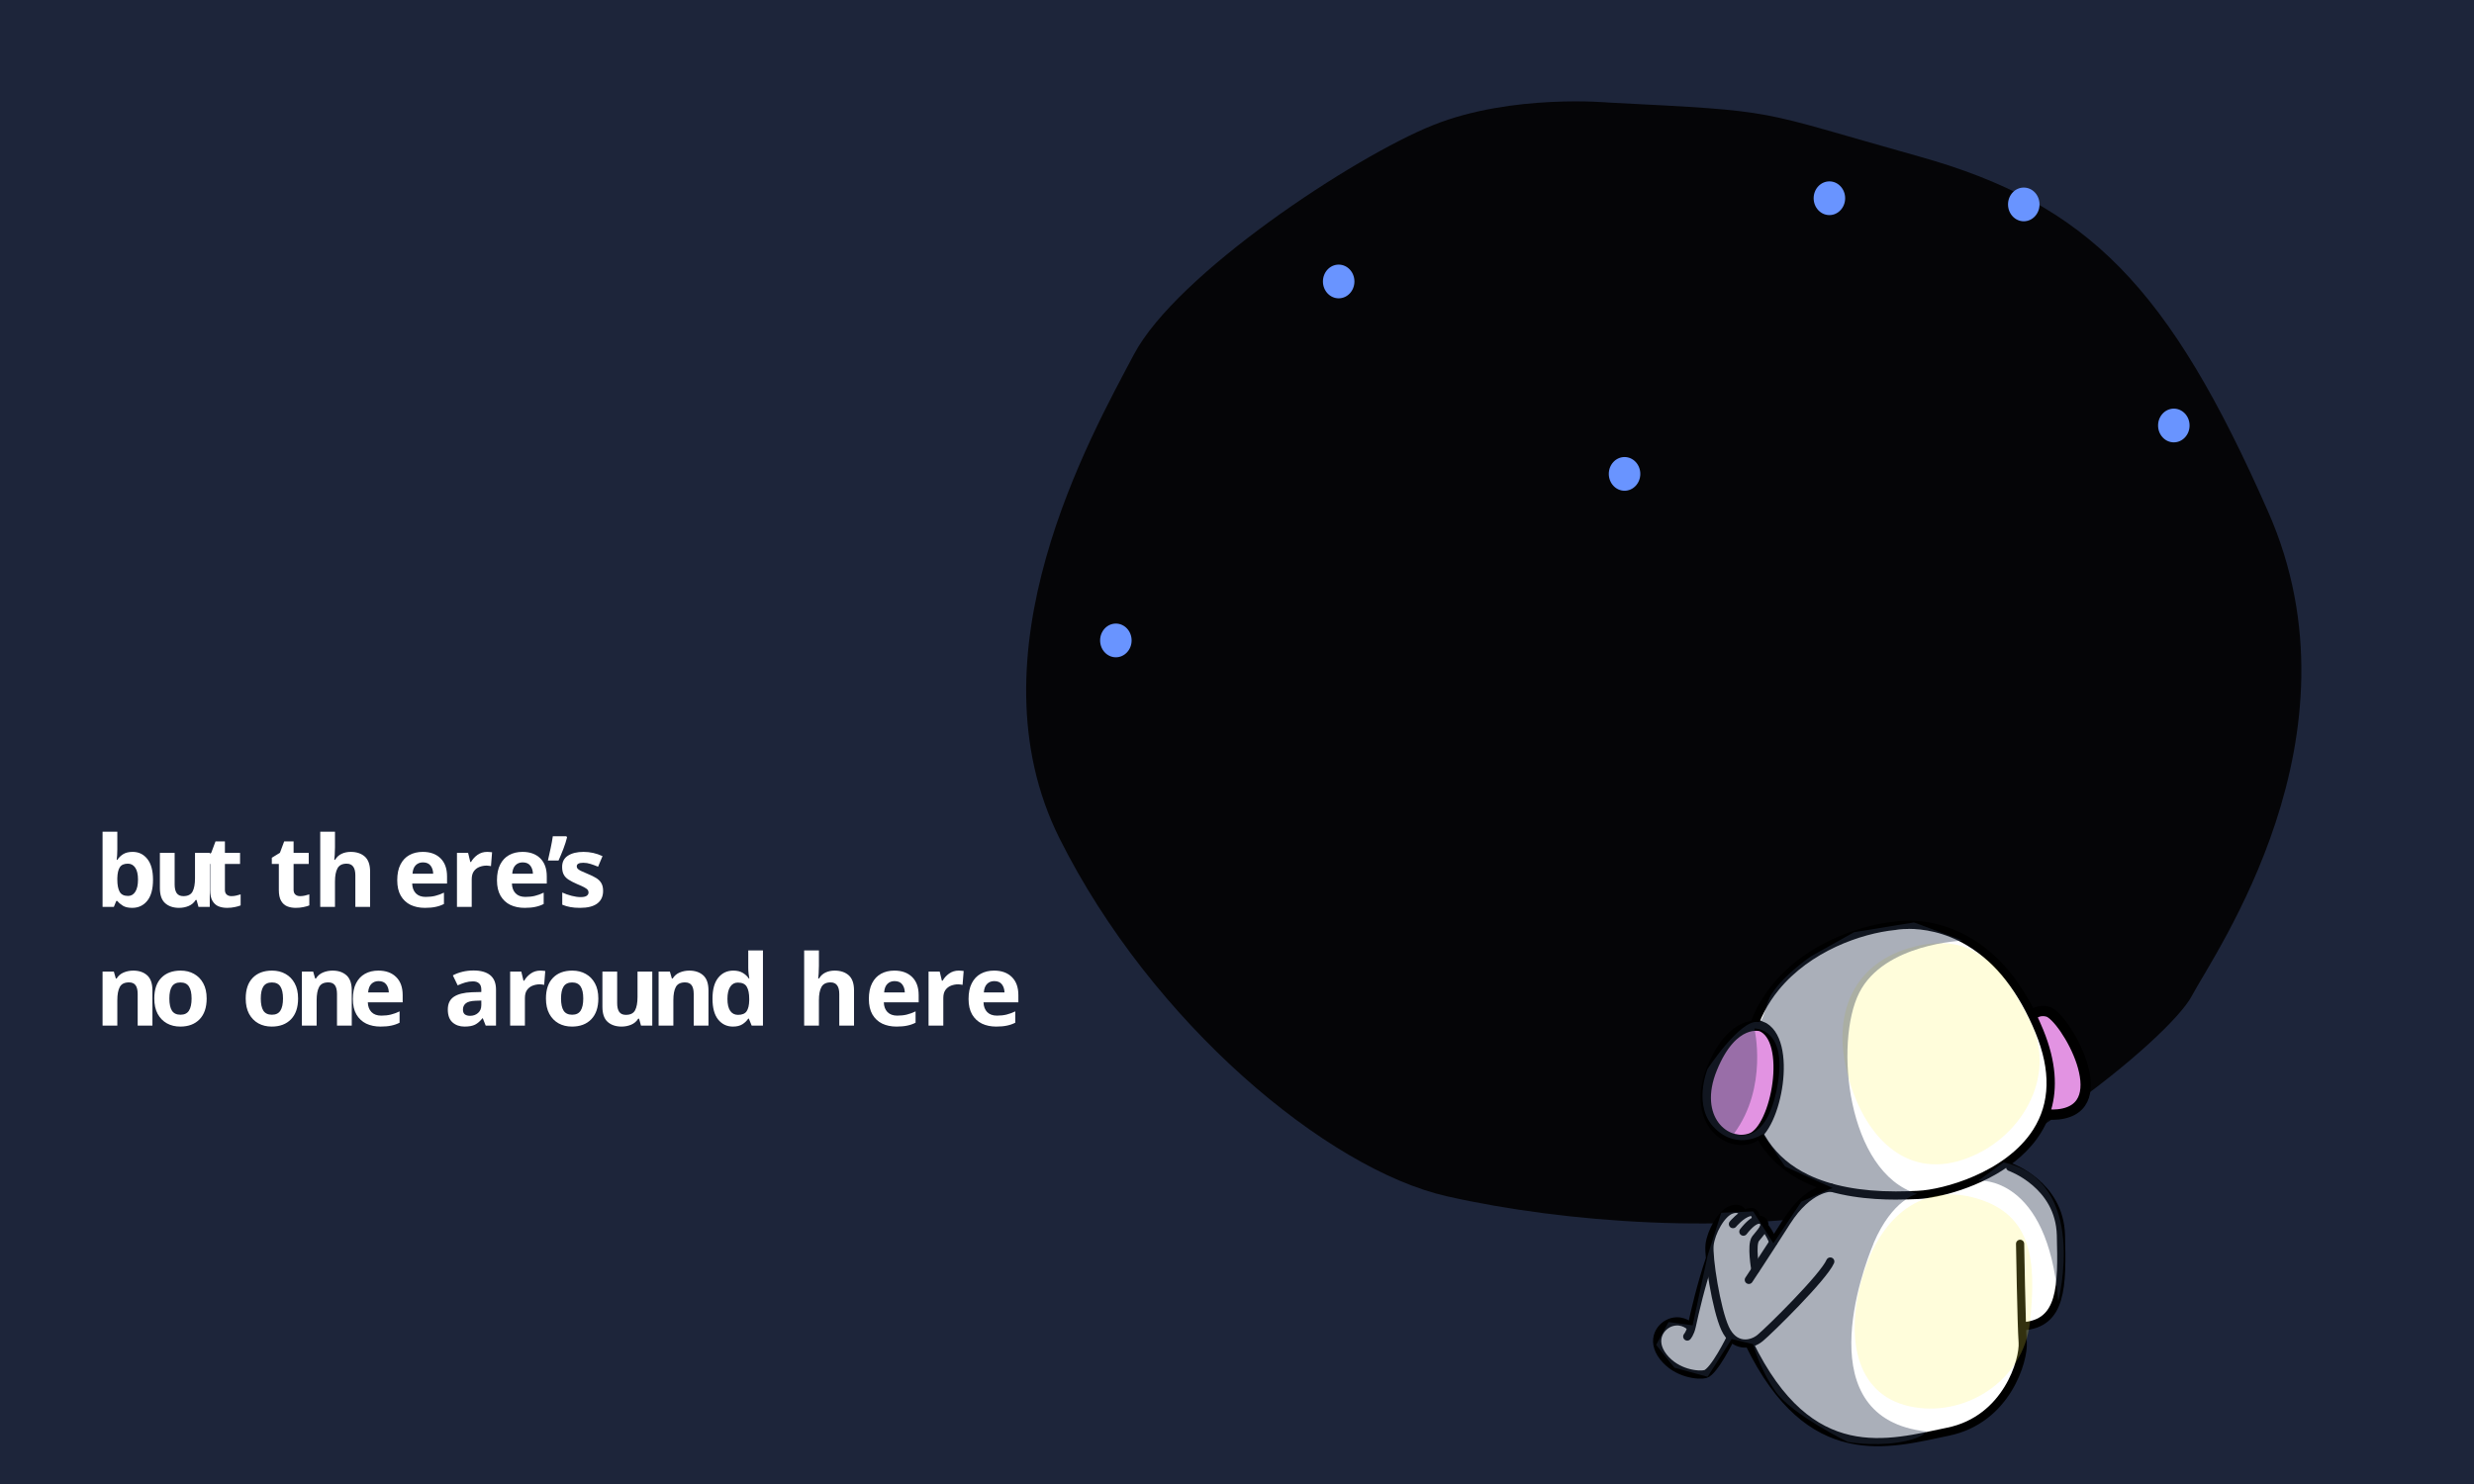
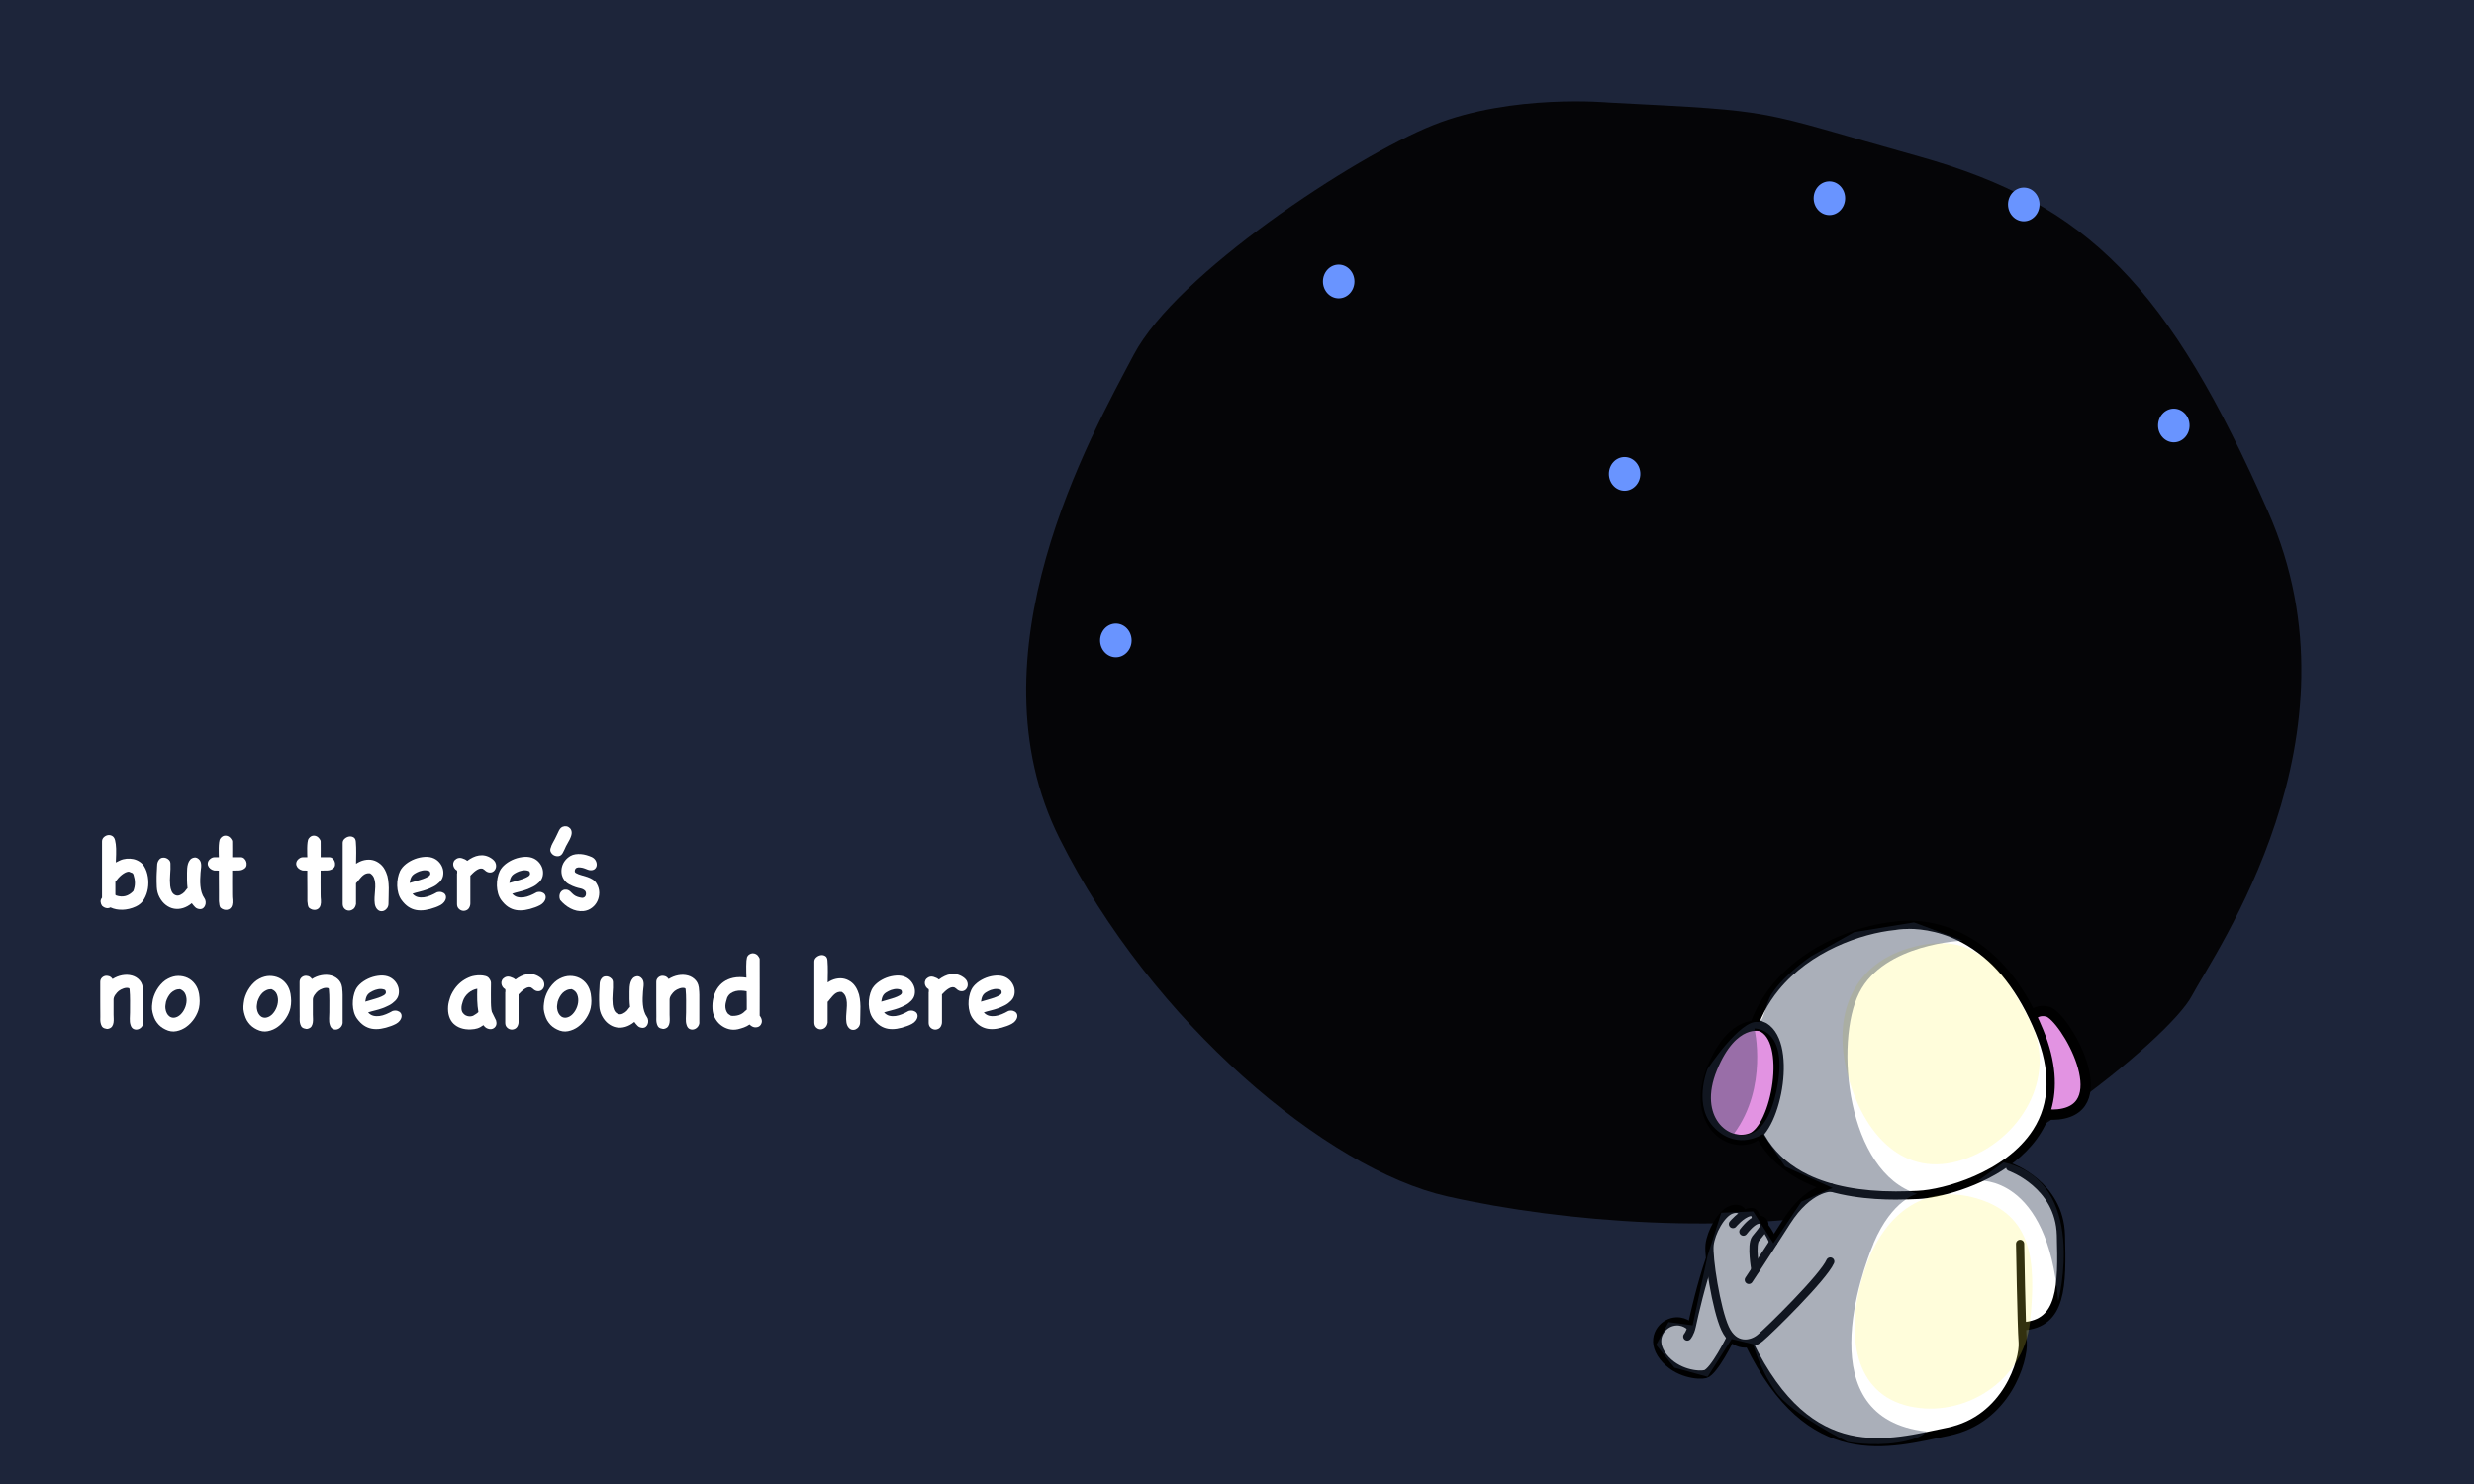
<svg xmlns="http://www.w3.org/2000/svg" id="Layer_1" data-name="Layer 1" width="600" height="360" viewBox="0 0 600 360">
  <rect x="-5.81" y="-3.54" width="611.62" height="367.08" fill="#1d253a" />
  <path d="M390.17,24.88s-23.47-2.18-42.58,5.46c-19.11,7.64-62.24,36.03-72.61,55.68-10.37,19.65-40.4,72.61-18.02,117.37,22.38,44.77,64.96,80.25,93.9,86.8,28.93,6.55,69.33,9.28,100.45,3.28,31.12-6.01,74.79-41.49,80.25-51.86,5.46-10.37,42.58-62.78,18.56-117.37-24.02-54.59-43.67-74.79-84.62-86.26-40.94-11.46-32.76-10.92-75.34-13.1Z" fill="#050507" />
  <path d="M448.34,287.89s-5-1.05-9.47,2.26c-4.47,3.32-8.74,10.89-8.74,10.89,0,0-1.47-3.63-3.68-5s-3.53-3.05-6.05-2.58c-2.53.47-4.84,4.26-5.68,10.68v2.68l-4.42,14.89s-2.53-1.58-4.74-1.21c-2.21.37-4.89,3.11-3.37,6.84,1.53,3.74,9.42,7.68,11.89,5.84,2.47-1.84,5.63-9.21,5.63-9.21,0,0,.79,2.63,4.84,2.32,0,0,4.11,17.58,25.21,23.26,0,0,9.42,1.68,25.79-3.37,16.37-5.05,14.89-24.95,14.89-24.95,0,0,8.16.84,9.11-9.11.95-9.95.63-18.74-3.53-22.79-4.16-4.05-10.32-7.21-10.32-7.21l-37.37,5.74Z" fill="#fff" />
  <path d="M490.89,249.02s1.76-4.71,5.74-3.6c4.09,1.14,16.93,23.32,2.56,24.91-13.77,1.53-8.3-21.31-8.3-21.31Z" fill="#e293e2" stroke="#000" stroke-linecap="round" stroke-miterlimit="10" stroke-width="2.5" />
  <g>
    <path d="M459.76,290.02c-15.28,0-33.95-4.42-36.11-25.46-1-9.74,1.33-18.16,6.93-25.03,7.87-9.66,20.48-14.08,28.89-14.93h.1s1.26-.27,3.29-.27c19.08,0,28.55,18.08,31.74,25.86,3.87,9.44,3.64,17.64-.67,24.38-6.92,10.81-22.6,15.03-28.69,15.3l-.39.02c-1.27.06-3.02.13-5.09.13Z" fill="#fff" />
    <path d="M462.86,225.33h0c3.43,0,8.7.71,14.29,4.08,6.92,4.17,12.47,11.29,16.52,21.16,3.74,9.12,3.54,17.01-.58,23.46-6.71,10.49-21.96,14.58-27.89,14.84l-.39.02c-1.26.06-2.99.13-5.04.13-8.54,0-15.69-1.36-21.25-4.05-8.21-3.97-12.88-10.87-13.87-20.51-.97-9.46,1.28-17.64,6.71-24.29,7.68-9.42,20-13.73,28.21-14.56h.1s.09-.03.09-.03c.01,0,1.19-.23,3.1-.23M462.86,223.33c-2.18,0-3.49.27-3.49.27-14.05,1.42-39.63,12.63-36.71,41.05,2.45,23.81,25.14,26.36,37.11,26.36,2.32,0,4.24-.1,5.52-.15,9.08-.39,42.95-10.03,30.24-41.05-9.7-23.68-25.65-26.48-32.67-26.48h0Z" />
  </g>
  <path d="M427.08,248.95s-6.79-2.13-11.84,10.18,3.32,19.26,9.47,16.97c6.16-2.29,10.11-24.08,2.37-27.16Z" fill="#e293e2" stroke="#000" stroke-linecap="round" stroke-miterlimit="10" stroke-width="2.5" />
  <path d="M487.5,283.1s12,4.21,12.32,16.53c.32,12.32.32,21.47-9.26,22.11" fill="none" stroke="#000" stroke-linecap="round" stroke-miterlimit="10" stroke-width="1.99" />
  <path d="M489.92,301.74s.32,19.68.63,23.89c.32,4.21-3.79,18.74-18.11,21.68-14.32,2.95-33.47,8.95-48.21-21.37" fill="none" stroke="#000" stroke-linecap="round" stroke-miterlimit="10" stroke-width="1.99" />
  <path d="M444.06,288.11s-5.4-.16-10.77,8.26c-5.37,8.42-9.16,14.11-9.16,14.11" fill="none" stroke="#000" stroke-linecap="round" stroke-miterlimit="10" stroke-width="1.99" />
  <path d="M425.71,307.95s-1.06-5.97.05-7.45c1.11-1.48,2.96-3.08,1.76-4.28-.43-.43-1.82-1.13-4.71,2.56" fill="none" stroke="#000" stroke-linecap="round" stroke-miterlimit="10" stroke-width="1.99" />
  <path d="M425.83,295.53s.07-1.87-1.64-1.45c-1.95.49-3.91,2.87-3.91,2.87" fill="none" stroke="#000" stroke-linecap="round" stroke-miterlimit="10" stroke-width="1.99" />
  <path d="M422.75,294.52s-.41-1.9-2.88-1.05c-2.47.85-4.92,5.51-5.26,8.51s1.6,15.61,3.77,20.29,6.22,4.18,8.49,2.31c2.27-1.87,15.36-14.76,17.01-18.55" fill="none" stroke="#000" stroke-linecap="round" stroke-miterlimit="10" stroke-width="1.99" />
  <path d="M414.55,305.79c-1.97,5.8-3.51,12.4-4.28,15.99-.36,1.66-1.07,2.44-1.07,2.44" fill="none" stroke="#000" stroke-linecap="round" stroke-miterlimit="10" stroke-width="1.99" />
  <path d="M430.06,301.28c-.28-.7-.98-2.27-2.15-3.73" fill="none" stroke="#000" stroke-linecap="round" stroke-miterlimit="10" stroke-width="1.99" />
  <path d="M409.98,321.85s-1.74-1.86-4.46-1.14c-2.72.71-5.37,4.3-2.13,8.45,3.24,4.14,8.64,4.58,10.18,4.18,2.13-.55,6.16-8.8,6.16-8.8" fill="none" stroke="#000" stroke-linecap="round" stroke-miterlimit="10" stroke-width="1.99" />
  <ellipse cx="324.66" cy="68.28" rx="3.82" ry="4.09" fill="#6994ff" />
  <ellipse cx="443.67" cy="48.09" rx="3.82" ry="4.09" fill="#6994ff" />
  <ellipse cx="490.81" cy="49.59" rx="3.82" ry="4.09" fill="#6994ff" />
  <ellipse cx="527.2" cy="103.22" rx="3.82" ry="4.09" fill="#6994ff" />
  <ellipse cx="393.99" cy="114.96" rx="3.82" ry="4.09" fill="#6994ff" />
  <ellipse cx="270.62" cy="155.36" rx="3.82" ry="4.09" fill="#6994ff" />
-   <text transform="translate(23 220)" fill="#fff" font-family="ChalkboardSE-Bold, 'Chalkboard SE'" font-size="24" font-weight="700">
-     <tspan x="0" y="0" letter-spacing="0em">b</tspan>
-     <tspan x="13.98" y="0" letter-spacing="-.06em">u</tspan>
-     <tspan x="25.72" y="0">t th</tspan>
-     <tspan x="72.26" y="0" letter-spacing=".02em">e</tspan>
-     <tspan x="85.95" y="0" letter-spacing="-.02em">r</tspan>
-     <tspan x="96.45" y="0">e</tspan>
-     <tspan x="109.6" y="0" letter-spacing="-.19em">’</tspan>
-     <tspan x="112.25" y="0">s </tspan>
-     <tspan x="0" y="28.8" letter-spacing=".02em">n</tspan>
-     <tspan x="13.34" y="28.8">o </tspan>
-     <tspan x="35.51" y="28.8" letter-spacing=".03em">o</tspan>
-     <tspan x="48.34" y="28.8" letter-spacing=".02em">n</tspan>
-     <tspan x="61.5" y="28.8">e </tspan>
-     <tspan x="84.59" y="28.8" letter-spacing="-.01em">ar</tspan>
-     <tspan x="108.33" y="28.8" letter-spacing=".03em">o</tspan>
-     <tspan x="121.3" y="28.8" letter-spacing=".01em">u</tspan>
-     <tspan x="134.85" y="28.8" letter-spacing=".05em">n</tspan>
-     <tspan x="148.72" y="28.8">d h</tspan>
-     <tspan x="186.64" y="28.8" letter-spacing=".02em">e</tspan>
-     <tspan x="200.32" y="28.8" letter-spacing="-.02em">r</tspan>
-     <tspan x="210.82" y="28.8">e</tspan>
-   </text>
+   <g>
+     <path d="M29.65,220.69c-.51.02-1-.02-1.47-.11-.47-.09-.93-.24-1.39-.45-.23.12-.46.19-.68.19s-.42-.04-.61-.11c-.19-.07-.34-.15-.48-.25-.13-.1-.23-.17-.28-.23-.19-.28-.31-.6-.34-.95-.04-.35.08-.69.34-1.01v-13.63c0-.41.14-.75.42-1.02.28-.27.61-.45.98-.52s.73,0,1.07.19.58.55.7,1.06c.07.32.13.63.17.94.04.31.07.67.08,1.07,0,.41,0,.88,0,1.41,0,.53-.03,1.18-.07,1.96.16-.09.32-.17.49-.25.17-.08.34-.16.52-.25.49-.23,1.03-.37,1.59-.42.57-.05,1.12-.02,1.66.09.54.12,1.04.33,1.51.64.47.31.85.71,1.15,1.21.42.71.71,1.53.86,2.48.15.95.15,1.88,0,2.81-.15.93-.46,1.79-.93,2.59-.47.8-1.13,1.39-1.98,1.78-.53.25-1.07.44-1.63.57-.56.13-1.13.21-1.71.23ZM27.98,213.9v3.18s.07.06.11.08c.04.02.07.04.11.08,1.59.53,2.97.17,4.14-1.09.27-.71.39-1.37.38-2,0-.63-.13-1.3-.36-2.03-.09-.21-.23-.35-.44-.41s-.38-.14-.54-.23c-.28-.05-.59,0-.92.16s-.64.36-.94.6c-.3.24-.57.5-.82.78-.25.28-.44.52-.58.72l-.13.16Z" fill="#fff" />
+     <path d="M49.6,217.93c.16.23.25.5.28.81.03.31,0,.6-.11.88-.1.27-.26.5-.48.68-.22.18-.51.26-.86.24-.46-.04-.83-.19-1.11-.48-.28-.28-.55-.6-.8-.95-.69.57-1.4.96-2.13,1.18-.73.22-1.45.27-2.16.15-.71-.12-1.37-.42-1.99-.89-.62-.47-1.14-1.1-1.56-1.9-.39-.74-.61-1.56-.65-2.47-.04-.9-.06-1.76-.04-2.57,0-.28,0-.56.03-.84.02-.27.04-.56.05-.86.02-.23.03-.45.03-.68s.01-.43.04-.62.08-.39.16-.58c.08-.19.2-.38.36-.56.21-.23.47-.37.77-.41.3-.04.59-.01.86.09.27.11.51.27.72.49.2.22.31.49.33.81.04.9.01,1.81-.07,2.73-.08.92-.08,1.82.01,2.71.04.42.15.86.33,1.3.19.44.48.76.89.95.41.18.82.16,1.23-.04.42-.2.76-.45,1.02-.73.12-.14.24-.3.36-.46.11-.17.24-.31.38-.44-.07-.62-.12-1.24-.13-1.86-.02-.62-.02-1.24,0-1.86,0-.34.01-.7.04-1.1.03-.4.1-.78.21-1.14.11-.36.29-.68.52-.96.23-.27.56-.45.98-.52.19-.04.38-.02.57.05.19.07.35.17.49.29.25.21.42.45.5.72.09.27.13.55.13.85s-.02.61-.07.92c-.04.31-.08.6-.09.86-.04.5-.06,1.02-.08,1.56-.02.55,0,1.1.05,1.64.05.55.15,1.08.3,1.59.15.51.38.98.68,1.41Z" fill="#fff" />
+     <path d="M51.9,211.16c-.35-.09-.66-.24-.91-.45-.26-.21-.43-.46-.53-.74-.1-.28-.1-.57,0-.88.1-.3.31-.57.65-.82.28-.21.6-.32.95-.32h1.03c0-.12,0-.39-.03-.81-.02-.42-.02-.87-.01-1.37,0-.49.04-.97.09-1.42.05-.45.15-.76.29-.94.35-.49.79-.73,1.31-.7.52.03.95.28,1.29.76.07.09.14.19.2.32s.09.24.09.34c.02.64.02,1.27.01,1.91,0,.64-.01,1.27-.01,1.91h2.09c.32,0,.59.11.82.32.23.21.39.46.49.74.1.28.12.57.08.88-.04.3-.18.55-.41.74-.41.34-.88.51-1.42.53-.54.02-1.09.03-1.66.03,0,.97,0,1.95-.01,2.92,0,.97,0,1.94.01,2.92,0,.42.02.86.07,1.3.04.44.01.87-.09,1.27-.09.32-.24.57-.45.76-.21.19-.45.3-.72.35-.27.04-.54.03-.82-.05-.28-.08-.55-.23-.8-.44-.12-.12-.22-.34-.28-.64-.06-.3-.1-.62-.12-.95-.02-.39-.02-.8,0-1.25v-1.38c0-.57,0-1.15-.01-1.76,0-.61-.01-1.19-.01-1.74v-1.3l-1.19-.03Z" fill="#fff" />
+     <path d="M73.36,211.16c-.35-.09-.66-.24-.92-.45-.26-.21-.43-.46-.53-.74-.1-.28-.1-.57,0-.88.1-.3.31-.57.65-.82.28-.21.6-.32.95-.32h1.03c0-.12,0-.39-.03-.81-.02-.42-.02-.87-.01-1.37,0-.49.04-.97.09-1.42.05-.45.15-.76.29-.94.35-.49.79-.73,1.31-.7s.95.28,1.29.76c.07.09.14.19.2.32.06.12.09.24.09.34.02.64.02,1.27.01,1.91,0,.64-.01,1.27-.01,1.91h2.09c.32,0,.59.11.82.32.23.21.39.46.49.74.1.28.12.57.08.88-.04.3-.18.55-.41.74-.41.34-.88.51-1.42.53-.54.02-1.09.03-1.66.03,0,.97,0,1.95-.01,2.92,0,.97,0,1.94.01,2.92,0,.42.02.86.07,1.3.04.44.01.87-.09,1.27-.09.32-.24.57-.45.76-.21.19-.45.3-.72.35-.27.04-.54.03-.82-.05-.28-.08-.55-.23-.8-.44-.12-.12-.22-.34-.28-.64-.06-.3-.1-.62-.12-.95-.02-.39-.02-.8,0-1.25v-1.38c0-.57,0-1.15-.01-1.76,0-.61-.01-1.19-.01-1.74v-1.3l-1.19-.03Z" fill="#fff" />
+     <path d="M85.66,220.54c-.35.26-.72.38-1.1.36-.38-.02-.72-.17-1.01-.46-.29-.29-.44-.69-.44-1.21v-14.74c0-.41.16-.75.48-1.03.32-.28.67-.46,1.06-.53.39-.07.75,0,1.09.19.34.19.52.56.56,1.09.07.92.1,1.82.09,2.69,0,.88-.02,1.75-.04,2.64.65-.44,1.33-.74,2.04-.89.71-.15,1.39-.15,2.04.01.65.16,1.26.48,1.83.96.57.48,1.03,1.14,1.38,1.99.25.57.42,1.17.5,1.82.09.65.14,1.3.15,1.96,0,.66,0,1.32-.03,1.98-.03.65-.04,1.27-.04,1.86,0,.37-.1.71-.29,1.01-.19.3-.44.52-.73.66-.29.14-.6.19-.93.13-.33-.05-.62-.25-.89-.58-.27-.35-.43-.77-.49-1.25-.06-.48-.08-.99-.05-1.52.03-.54.07-1.09.12-1.66.05-.57.07-1.11.04-1.63-.03-.52-.13-1-.31-1.45s-.49-.8-.93-1.09c-.35-.05-.67-.03-.95.07-.28.1-.54.24-.77.44-.23.19-.45.42-.65.66-.2.25-.41.5-.62.74-.05.09-.12.17-.19.25-.07.08-.15.16-.24.25v5.04c-.11.58-.34,1-.69,1.26Z" fill="#fff" />
+     <path d="M106.03,216.44c.42-.11.8-.11,1.13-.01.33.1.58.26.76.49.18.23.26.51.24.85-.02.34-.17.69-.45,1.06-.23.3-.55.56-.95.77-.41.21-.79.38-1.14.5-.87.32-1.69.54-2.47.66-.78.12-1.51.12-2.19,0-.68-.12-1.32-.38-1.91-.77-.59-.39-1.15-.94-1.66-1.64-.35-.48-.61-1.02-.78-1.63-.17-.61-.26-1.23-.28-1.87-.02-.64.04-1.26.16-1.88.12-.62.3-1.18.53-1.67.3-.62.78-1.18,1.43-1.7.65-.51,1.38-.92,2.17-1.22.8-.3,1.61-.47,2.44-.52.83-.04,1.56.08,2.2.38.53.25.99.61,1.37,1.07.38.47.64.98.78,1.52.14.55.15,1.1.04,1.66-.12.56-.4,1.07-.86,1.52-.44.44-.93.8-1.46,1.07-.53.27-1.08.51-1.64.72-.57.2-1.15.38-1.74.52-.59.14-1.16.3-1.71.48.37.42.8.69,1.27.81.48.12.98.14,1.5.07.52-.07,1.05-.22,1.58-.44.53-.22,1.03-.46,1.49-.73l.16-.08ZM100.67,211.88c-.41.23-.71.52-.9.86-.19.34-.34.83-.42,1.45.46-.14.98-.29,1.55-.45.57-.16,1.12-.33,1.63-.5.51-.18.95-.37,1.3-.58.35-.21.53-.44.53-.69,0-.14-.02-.28-.07-.41-.04-.13-.14-.23-.28-.28-.5-.18-1.01-.21-1.54-.11-.53.11-.97.26-1.33.45l-.48.26Z" fill="#fff" />
+     <path d="M110.88,211.81c.02-.11,0-.32-.03-.62-.28-.16-.5-.36-.66-.61-.16-.25-.25-.51-.28-.8-.03-.28.03-.55.16-.81s.35-.47.65-.65c.41-.23.85-.27,1.34-.13s.91.35,1.26.64c.44-.34.9-.62,1.38-.85.48-.23.96-.38,1.46-.46.49-.08,1-.07,1.51.04.51.11,1.02.33,1.51.66.25.16.48.36.69.6.21.24.34.51.4.81.09.44.05.83-.11,1.15-.16.33-.38.57-.66.72-.28.15-.6.19-.95.13-.35-.06-.69-.25-1.01-.57-.11-.07-.18-.13-.23-.17-.04-.04-.14-.1-.28-.17-.28-.07-.56-.05-.84.05-.27.11-.54.25-.8.44-.26.19-.5.39-.72.61-.22.22-.42.42-.6.6v6.76c0,.27-.05.52-.16.77-.16.41-.41.69-.76.85-.34.16-.69.2-1.03.13-.34-.07-.65-.25-.9-.53-.26-.28-.38-.64-.38-1.09v-7.43c0,.07,0,.05.03-.07Z" fill="#fff" />
+     <path d="M130.21,216.44c.42-.11.8-.11,1.13-.01.33.1.58.26.76.49.18.23.26.51.24.85s-.17.69-.45,1.06c-.23.3-.55.56-.95.77-.41.21-.79.38-1.14.5-.87.32-1.69.54-2.47.66-.78.12-1.51.12-2.19,0-.68-.12-1.32-.38-1.91-.77s-1.14-.94-1.66-1.64c-.35-.48-.61-1.02-.78-1.63-.17-.61-.26-1.23-.28-1.87-.02-.64.04-1.26.16-1.88.12-.62.3-1.18.53-1.67.3-.62.78-1.18,1.43-1.7.65-.51,1.38-.92,2.17-1.22.8-.3,1.61-.47,2.44-.52.83-.04,1.56.08,2.2.38.53.25.99.61,1.37,1.07.38.47.64.98.78,1.52.14.55.15,1.1.04,1.66-.12.56-.4,1.07-.86,1.52s-.93.8-1.46,1.07c-.53.27-1.08.51-1.64.72s-1.14.38-1.74.52c-.59.14-1.16.3-1.71.48.37.42.8.69,1.27.81.48.12.98.14,1.5.07.52-.07,1.05-.22,1.58-.44.53-.22,1.03-.46,1.49-.73l.16-.08ZM124.86,211.88c-.41.23-.71.52-.9.86-.19.34-.34.83-.42,1.45.46-.14.98-.29,1.55-.45.57-.16,1.12-.33,1.63-.5.51-.18.95-.37,1.3-.58.35-.21.53-.44.53-.69,0-.14-.02-.28-.07-.41-.04-.13-.14-.23-.28-.28-.5-.18-1.01-.21-1.54-.11-.53.11-.97.26-1.33.45l-.48.26Z" fill="#fff" />
+     <path d="M135.68,201.27c.21-.35.48-.59.8-.72.32-.12.63-.15.94-.09.31.06.58.22.82.46.24.25.38.57.41.98.02.26-.02.55-.12.85-.1.3-.22.6-.37.9s-.31.59-.48.88c-.17.28-.31.53-.41.74-.14.28-.27.56-.38.84-.11.27-.25.54-.41.81-.25.44-.57.69-.97.76-.4.06-.77,0-1.11-.16-.34-.17-.61-.43-.8-.78-.19-.35-.19-.73-.01-1.14.09-.35.24-.72.45-1.09s.4-.72.56-1.03c.18-.35.34-.7.5-1.03.16-.34.32-.67.48-1.01l.11-.16Z" fill="#fff" />
+     <path d="M135.81,218.22c-.11-.3-.15-.6-.13-.89.02-.29.09-.56.23-.8.13-.24.32-.42.57-.56s.55-.18.9-.15c.19.02.37.07.53.16s.31.19.44.32c.13.12.27.26.4.4s.27.26.41.37c.3.23.62.4.95.5.34.11.69.19,1.06.24.25,0,.45-.06.6-.19.15-.12.25-.27.3-.45.05-.18.07-.37.04-.57s-.09-.37-.2-.49c-.3-.3-.67-.49-1.1-.58-.43-.09-.84-.19-1.21-.32-.53-.18-1.05-.4-1.56-.68-.51-.27-.93-.65-1.25-1.13-.34-.49-.53-1.02-.6-1.58-.06-.56-.02-1.1.13-1.63.15-.53.4-1.02.76-1.46.35-.44.78-.8,1.27-1.09.37-.21.78-.35,1.22-.41.44-.06.89-.08,1.34-.04.45.04.9.12,1.34.25s.85.28,1.22.44c.42.19.74.47.95.82.21.35.31.71.3,1.07,0,.36-.13.68-.37.94s-.59.4-1.05.4c-.28,0-.54-.05-.77-.15-.23-.1-.47-.19-.72-.28-.32-.12-.66-.21-1.03-.25-.37-.04-.67-.02-.9.07-.07.02-.15.08-.24.17-.09.1-.16.22-.2.36-.04.14-.05.28-.03.42.03.14.12.26.28.34.42.23.88.41,1.35.53.48.12.95.27,1.41.42.46.16.89.36,1.29.61.4.25.73.6.99,1.06.39.67.59,1.37.6,2.11,0,.73-.14,1.42-.44,2.06-.3.64-.74,1.18-1.33,1.63s-1.26.72-2.04.81c-.55.05-1.09.02-1.62-.09-.53-.12-1.04-.3-1.54-.56-.5-.26-.95-.56-1.38-.92-.42-.35-.8-.72-1.11-1.11l-.08-.16Z" fill="#fff" />
+     <path d="M34.77,248.11c-.05.44-.22.8-.49,1.09-.27.28-.58.46-.93.53-.34.07-.68.03-.99-.13s-.55-.47-.69-.93c-.16-.49-.22-1.01-.19-1.55.04-.54.05-1.04.05-1.5,0-.95,0-1.9.01-2.85,0-.95-.03-1.9-.12-2.85-.02-.04-.04-.07-.05-.09-.02-.03-.05-.07-.11-.12-.41-.11-.84-.08-1.3.08-.46.16-.85.36-1.17.61-.28.23-.56.54-.84.94-.27.4-.41.78-.41,1.15v3.66c0,.28,0,.59.03.93.02.34,0,.66-.04.98-.04.32-.15.61-.31.88-.16.27-.42.46-.77.58-.19.07-.38.1-.54.08-.17-.02-.35-.06-.54-.13-.32-.11-.55-.29-.69-.54-.14-.26-.24-.53-.29-.82-.05-.29-.08-.57-.07-.85,0-.27.01-.49.01-.65,0-.41,0-.99-.01-1.76,0-.77-.01-1.58-.01-2.43v-4.19c0-.39.11-.71.34-.97.23-.26.5-.42.81-.5.31-.08.64-.06.98.05.34.12.63.35.86.7.71-.46,1.49-.77,2.33-.93.85-.16,1.65-.13,2.4.08.75.21,1.38.61,1.88,1.19.5.58.76,1.39.78,2.41,0,.04,0,.14.03.32.02.18.03.42.03.74v6.79Z" fill="#fff" />
+     <path d="M37.08,242.46c.12-.51.3-1.02.52-1.51.22-.49.49-.97.81-1.42.32-.45.68-.86,1.07-1.23s.83-.67,1.29-.9c.81-.42,1.63-.64,2.45-.65.82,0,1.59.16,2.29.49.71.34,1.31.84,1.8,1.5.49.66.82,1.45.98,2.37.09.6.14,1.17.15,1.71,0,.54-.05,1.1-.17,1.68-.18.83-.54,1.66-1.07,2.48-.54.82-1.18,1.51-1.94,2.07-.75.56-1.57.92-2.47,1.1-.89.18-1.79.04-2.69-.42-.41-.2-.77-.42-1.1-.68-.33-.26-.62-.56-.89-.92-.3-.39-.53-.79-.7-1.22-.17-.42-.3-.87-.41-1.33-.12-.49-.17-.99-.13-1.5.04-.5.1-.99.19-1.47l.03-.16ZM40.26,243.01c-.05.28-.1.56-.13.84-.04.27-.04.55,0,.83.05.41.16.78.33,1.11.17.34.39.6.66.79.27.2.59.3.94.31.35,0,.73-.1,1.14-.33.51-.3.95-.76,1.33-1.39.37-.63.6-1.28.69-1.96.09-.68.02-1.33-.21-1.94-.23-.61-.68-1.05-1.35-1.31-.44,0-.85.08-1.22.25-.37.17-.69.39-.97.66-.27.27-.51.6-.72.97-.2.37-.37.76-.49,1.17Z" fill="#fff" />
+     <path d="M59.25,242.46c.12-.51.3-1.02.52-1.51.22-.49.49-.97.81-1.42.32-.45.68-.86,1.07-1.23.4-.37.83-.67,1.29-.9.81-.42,1.63-.64,2.45-.65.82,0,1.59.16,2.29.49.71.34,1.31.84,1.8,1.5.49.66.82,1.45.98,2.37.09.6.14,1.17.15,1.71,0,.54-.05,1.1-.17,1.68-.18.83-.53,1.66-1.07,2.48s-1.18,1.51-1.94,2.07c-.75.56-1.57.92-2.47,1.1-.89.18-1.79.04-2.69-.42-.41-.2-.77-.42-1.1-.68-.33-.26-.62-.56-.89-.92-.3-.39-.54-.79-.7-1.22-.17-.42-.3-.87-.41-1.33-.12-.49-.17-.99-.13-1.5.04-.5.1-.99.19-1.47l.03-.16ZM62.43,243.01c-.05.28-.1.56-.13.84-.04.27-.04.55,0,.83.05.41.16.78.33,1.11.17.34.39.6.66.79.27.2.59.3.94.31.35,0,.73-.1,1.14-.33.51-.3.95-.76,1.33-1.39.37-.63.6-1.28.69-1.96.09-.68.02-1.33-.21-1.94-.23-.61-.68-1.05-1.35-1.31-.44,0-.85.08-1.22.25-.37.17-.69.39-.97.66-.27.27-.51.6-.72.97-.2.37-.37.76-.49,1.17Z" fill="#fff" />
+     <path d="M83.11,248.11c-.05.44-.22.8-.49,1.09-.27.28-.58.46-.93.53-.34.07-.68.03-.99-.13s-.55-.47-.69-.93c-.16-.49-.22-1.01-.19-1.55.04-.54.05-1.04.05-1.5,0-.95,0-1.9.01-2.85,0-.95-.03-1.9-.12-2.85-.02-.04-.04-.07-.05-.09-.02-.03-.05-.07-.11-.12-.41-.11-.84-.08-1.3.08-.46.16-.85.36-1.17.61-.28.23-.56.54-.84.94-.27.4-.41.78-.41,1.15v3.66c0,.28,0,.59.03.93.02.34,0,.66-.04.98-.04.32-.15.61-.3.88s-.42.46-.77.58c-.19.07-.38.1-.54.08-.17-.02-.35-.06-.54-.13-.32-.11-.55-.29-.69-.54-.14-.26-.24-.53-.29-.82s-.08-.57-.07-.85c0-.27.01-.49.01-.65,0-.41,0-.99-.01-1.76,0-.77-.01-1.58-.01-2.43v-4.19c0-.39.11-.71.34-.97.23-.26.5-.42.81-.5.31-.08.64-.06.98.05.34.12.63.35.86.7.71-.46,1.48-.77,2.33-.93.85-.16,1.65-.13,2.4.08.75.21,1.38.61,1.88,1.19.5.58.76,1.39.78,2.41,0,.04,0,.14.03.32.02.18.03.42.03.74v6.79Z" fill="#fff" />
+     <path d="M95.26,245.24c.42-.11.8-.11,1.13-.01.33.1.58.26.76.49.18.23.26.51.24.85-.02.34-.17.69-.45,1.06-.23.3-.55.56-.95.77-.41.21-.79.38-1.14.5-.87.32-1.69.54-2.47.66-.78.12-1.51.12-2.19,0-.68-.12-1.32-.38-1.91-.77s-1.14-.94-1.66-1.64c-.35-.48-.61-1.02-.78-1.63-.17-.61-.26-1.23-.28-1.87s.04-1.26.16-1.88c.12-.62.3-1.18.53-1.67.3-.62.78-1.18,1.43-1.7.65-.51,1.38-.92,2.17-1.22.8-.3,1.61-.47,2.44-.52.83-.04,1.56.08,2.2.38.53.25.99.61,1.37,1.07.38.47.64.98.78,1.52.14.55.15,1.1.04,1.66-.12.56-.4,1.07-.86,1.52-.44.44-.93.8-1.46,1.07-.53.27-1.08.51-1.64.72-.57.2-1.14.38-1.74.52-.59.14-1.16.3-1.71.48.37.42.8.69,1.27.81.48.12.98.14,1.5.07.52-.07,1.05-.22,1.58-.44.53-.22,1.03-.46,1.49-.73l.16-.08ZM89.9,240.68c-.41.23-.71.52-.9.86-.19.34-.34.83-.42,1.45.46-.14.98-.29,1.55-.45.57-.16,1.12-.33,1.63-.5.51-.18.95-.37,1.3-.58.35-.21.53-.44.53-.69,0-.14-.02-.28-.07-.41-.04-.13-.14-.23-.28-.28-.5-.18-1.01-.21-1.54-.11-.53.11-.97.26-1.33.45l-.48.27Z" fill="#fff" />
+     <path d="M120.32,247.63c.14.51.11.94-.08,1.27-.19.34-.46.56-.81.68-.34.12-.72.1-1.13-.04-.41-.14-.76-.42-1.06-.85-.5.37-.98.63-1.45.78-.47.15-1,.23-1.6.25-.9.04-1.71-.07-2.41-.31-.71-.24-1.3-.6-1.79-1.07-.49-.48-.84-1.07-1.07-1.79-.23-.72-.31-1.54-.24-2.48.04-.39.1-.77.2-1.14.1-.37.21-.73.33-1.09.14-.39.34-.8.6-1.25.26-.44.52-.82.78-1.14.95-1.17,2.15-2.01,3.58-2.52.25-.09.58-.17,1.01-.24.42-.07.85-.1,1.29-.09.43,0,.85.07,1.25.17.4.11.69.29.89.56.16.21.27.4.34.56.07.16.11.33.12.5,0,.18,0,.37,0,.57,0,.2-.01.46-.01.76,0,.5,0,.98-.01,1.45,0,.47,0,.94.01,1.42v.62c0,.26,0,.53.03.81.02.28.04.55.07.81.03.26.07.46.12.62l1.06,2.17ZM114.7,246.44c.19-.12.42-.26.66-.41.25-.15.47-.32.66-.52-.16-.94-.25-1.87-.28-2.81-.03-.94-.02-1.88.01-2.84-.8.14-1.51.49-2.15,1.03-.64.55-1.08,1.19-1.33,1.94-.11.3-.19.61-.27.93-.07.32-.1.63-.08.93.02.41.12.75.32,1.02.19.27.43.48.7.62.27.14.57.22.88.24.31.02.6-.03.86-.13Z" fill="#fff" />
+     <path d="M122.57,240.61c.02-.12,0-.32-.03-.62-.28-.16-.5-.36-.66-.61-.16-.25-.25-.51-.28-.8-.03-.28.03-.55.16-.81.13-.26.35-.47.65-.65.41-.23.85-.27,1.34-.13.49.14.91.35,1.26.64.44-.34.9-.62,1.38-.85.48-.23.96-.38,1.46-.46.49-.08,1-.07,1.51.04.51.11,1.02.33,1.51.66.25.16.48.36.69.6.21.24.34.51.4.81.09.44.05.83-.11,1.15-.16.33-.38.57-.66.72-.28.15-.6.19-.95.13-.35-.06-.69-.25-1.01-.57-.11-.07-.18-.13-.23-.17-.04-.04-.14-.1-.28-.17-.28-.07-.56-.05-.84.05-.27.11-.54.25-.8.44-.26.19-.5.39-.72.61-.22.22-.42.42-.6.6v6.76c0,.27-.05.52-.16.77-.16.41-.41.69-.76.85s-.69.2-1.03.13c-.34-.07-.65-.25-.9-.53-.26-.28-.38-.65-.38-1.09v-7.43c0,.07,0,.05.03-.07Z" fill="#fff" />
+     <path d="M132.07,242.46c.12-.51.3-1.02.52-1.51.22-.49.49-.97.81-1.42.32-.45.68-.86,1.07-1.23.4-.37.83-.67,1.29-.9.81-.42,1.63-.64,2.45-.65s1.59.16,2.29.49c.71.34,1.31.84,1.8,1.5.49.66.82,1.45.98,2.37.09.6.14,1.17.15,1.71,0,.54-.05,1.1-.17,1.68-.18.83-.53,1.66-1.07,2.48s-1.18,1.51-1.94,2.07c-.75.56-1.57.92-2.47,1.1-.89.18-1.79.04-2.69-.42-.41-.2-.77-.42-1.1-.68-.33-.26-.62-.56-.89-.92-.3-.39-.54-.79-.7-1.22-.17-.42-.3-.87-.41-1.33-.12-.49-.17-.99-.13-1.5.04-.5.1-.99.19-1.47l.03-.16ZM135.25,243.01c-.05.28-.1.56-.13.84-.04.27-.04.55,0,.83.05.41.16.78.33,1.11s.39.6.66.79c.27.2.59.3.94.31.35,0,.73-.1,1.14-.33.51-.3.95-.76,1.33-1.39.37-.63.6-1.28.69-1.96.09-.68.02-1.33-.21-1.94-.23-.61-.68-1.05-1.35-1.31-.44,0-.85.08-1.22.25-.37.17-.69.39-.97.66-.27.27-.51.6-.72.97-.2.37-.37.76-.49,1.17Z" fill="#fff" />
+     <path d="M156.92,246.73c.16.23.25.5.28.81.03.31,0,.6-.11.88-.1.27-.26.5-.48.68-.22.18-.51.26-.86.24-.46-.04-.83-.19-1.11-.48-.28-.28-.55-.6-.8-.95-.69.57-1.4.96-2.14,1.18-.73.22-1.45.27-2.16.15-.71-.12-1.37-.42-1.99-.89-.62-.47-1.14-1.1-1.56-1.9-.39-.74-.61-1.56-.65-2.47-.04-.9-.06-1.76-.04-2.57,0-.28,0-.56.03-.84.02-.27.04-.56.05-.86.02-.23.03-.46.03-.68s.01-.43.04-.62c.03-.19.08-.39.16-.58.08-.19.2-.38.36-.56.21-.23.47-.37.77-.41.3-.04.59-.01.86.09.27.11.51.27.72.49.2.22.31.49.33.81.04.9.01,1.81-.07,2.73-.08.92-.08,1.82.01,2.71.04.42.15.86.33,1.3.19.44.48.76.89.95.41.18.82.16,1.23-.04.42-.2.76-.45,1.02-.73.12-.14.24-.3.36-.46.11-.17.24-.31.38-.44-.07-.62-.12-1.24-.13-1.86-.02-.62-.02-1.24,0-1.86,0-.34.01-.7.04-1.1.03-.4.1-.78.21-1.14.11-.36.29-.68.52-.95.23-.27.56-.45.98-.52.19-.04.38-.02.57.05.19.07.35.17.49.29.25.21.42.45.5.72.09.27.13.55.13.85s-.02.61-.07.92c-.04.31-.08.6-.09.86-.04.5-.06,1.02-.08,1.56-.02.55,0,1.1.05,1.64.05.55.15,1.08.31,1.59.15.51.38.98.68,1.41Z" fill="#fff" />
+     <path d="M169.62,248.11c-.05.44-.22.8-.49,1.09-.27.28-.58.46-.93.53-.34.07-.68.03-.99-.13s-.55-.47-.69-.93c-.16-.49-.22-1.01-.19-1.55.04-.54.05-1.04.05-1.5,0-.95,0-1.9.01-2.85,0-.95-.03-1.9-.12-2.85-.02-.04-.04-.07-.05-.09-.02-.03-.05-.07-.11-.12-.41-.11-.84-.08-1.3.08-.46.16-.85.36-1.17.61-.28.23-.56.54-.84.94-.27.4-.41.78-.41,1.15v3.66c0,.28,0,.59.03.93.02.34,0,.66-.04.98-.04.32-.15.61-.31.88-.16.27-.42.46-.77.58-.19.07-.38.1-.54.08-.17-.02-.35-.06-.54-.13-.32-.11-.55-.29-.69-.54-.14-.26-.24-.53-.29-.82-.05-.29-.08-.57-.07-.85,0-.27.01-.49.01-.65,0-.41,0-.99-.01-1.76,0-.77-.01-1.58-.01-2.43v-4.19c0-.39.11-.71.34-.97.23-.26.5-.42.81-.5.31-.08.64-.06.98.05.34.12.63.35.86.7.71-.46,1.49-.77,2.33-.93.85-.16,1.65-.13,2.4.08.75.21,1.38.61,1.88,1.19.5.58.76,1.39.78,2.41,0,.04,0,.14.03.32.02.18.03.42.03.74v6.79Z" fill="#fff" />
+     <path d="M184.44,246.67c.3.51.4.97.3,1.38-.1.41-.3.71-.6.92-.3.2-.67.28-1.1.24-.43-.04-.85-.27-1.26-.68-.42.3-.87.53-1.33.7-.46.17-.95.31-1.46.44-.8.18-1.56.16-2.29-.04-.73-.2-1.38-.54-1.95-1-.57-.46-1.03-1.03-1.38-1.71-.35-.68-.55-1.42-.58-2.21-.05-.88.01-1.73.2-2.55.19-.81.48-1.56.89-2.23.41-.67.94-1.25,1.6-1.72.66-.48,1.45-.81,2.35-1.01.53-.11,1.06-.16,1.6-.16s1.07.04,1.6.13c-.02-.39-.03-.84-.04-1.34,0-.5-.01-1-.01-1.47s.02-.91.05-1.29c.04-.38.08-.65.13-.81.12-.32.31-.56.57-.73.26-.17.53-.26.81-.27.28,0,.56.06.84.21.27.15.49.38.65.68.04.09.08.17.13.25.05.08.08.16.08.25.02,2.32.02,4.61.01,6.87,0,2.26-.01,4.55-.01,6.87.07.11.13.2.19.27ZM180.76,245.22c.04-.05.1-.11.2-.16.1-.05.15-.12.15-.21v-2.19c0-.72,0-1.45-.03-2.19-.42-.09-.87-.14-1.33-.16-.46-.02-.91.03-1.34.13-.43.11-.83.28-1.19.53-.36.25-.65.6-.86,1.06-.11.34-.2.67-.29,1.01-.09.34-.14.66-.15.98,0,.32.03.63.12.94.09.31.24.61.45.89.07.07.15.14.25.21.1.07.29.2.57.37.65.05,1.28,0,1.87-.19.59-.18,1.12-.52,1.58-1.03Z" fill="#fff" />
+     <path d="M200.04,249.34c-.35.26-.72.38-1.1.36-.38-.02-.72-.17-1.01-.46s-.44-.69-.44-1.21v-14.75c0-.41.16-.75.48-1.03.32-.28.67-.46,1.06-.53.39-.07.75,0,1.09.19.34.19.52.56.56,1.09.07.92.1,1.82.09,2.69,0,.88-.02,1.75-.04,2.64.65-.44,1.33-.74,2.04-.89.71-.15,1.39-.15,2.04.01.65.16,1.26.48,1.83.95.57.48,1.03,1.14,1.38,1.99.25.57.42,1.17.5,1.82.09.65.14,1.3.15,1.96,0,.66,0,1.32-.03,1.98-.03.65-.04,1.27-.04,1.86,0,.37-.1.71-.29,1.01-.19.3-.44.52-.73.66-.29.14-.6.19-.93.13-.33-.05-.62-.25-.89-.58-.27-.35-.43-.77-.49-1.25-.06-.48-.08-.99-.05-1.52.03-.54.07-1.09.12-1.66.05-.57.07-1.11.04-1.63-.03-.52-.13-1-.31-1.45-.18-.44-.49-.8-.93-1.09-.35-.05-.67-.03-.95.07-.28.1-.54.24-.77.44-.23.2-.45.42-.65.66-.2.25-.41.5-.62.74-.05.09-.12.17-.19.25-.07.08-.15.16-.24.25v5.04c-.11.58-.34,1-.69,1.26Z" fill="#fff" />
+     <path d="M220.4,245.24c.42-.11.8-.11,1.13-.01.33.1.58.26.76.49.18.23.26.51.24.85-.02.34-.17.69-.45,1.06-.23.3-.55.56-.95.77s-.79.38-1.14.5c-.87.32-1.69.54-2.47.66-.78.12-1.51.12-2.19,0-.68-.12-1.32-.38-1.91-.77-.59-.39-1.15-.94-1.66-1.64-.35-.48-.61-1.02-.78-1.63-.17-.61-.26-1.23-.28-1.87-.02-.64.04-1.26.16-1.88.12-.62.3-1.18.53-1.67.3-.62.78-1.18,1.43-1.7.65-.51,1.38-.92,2.17-1.22.8-.3,1.61-.47,2.44-.52.83-.04,1.56.08,2.2.38.53.25.99.61,1.37,1.07.38.47.64.98.78,1.52.14.55.15,1.1.04,1.66-.12.56-.4,1.07-.86,1.52-.44.44-.93.8-1.46,1.07-.53.27-1.08.51-1.64.72-.57.2-1.15.38-1.74.52-.59.14-1.16.3-1.71.48.37.42.8.69,1.27.81.48.12.98.14,1.5.07.52-.07,1.05-.22,1.58-.44.53-.22,1.03-.46,1.49-.73l.16-.08ZM215.05,240.68c-.41.23-.71.52-.9.86-.19.34-.34.83-.42,1.45.46-.14.98-.29,1.55-.45.57-.16,1.12-.33,1.63-.5.51-.18.95-.37,1.3-.58.35-.21.53-.44.53-.69,0-.14-.02-.28-.07-.41-.04-.13-.14-.23-.28-.28-.5-.18-1.01-.21-1.54-.11-.53.11-.97.26-1.33.45l-.48.27Z" fill="#fff" />
+     <path d="M225.26,240.61c.02-.12,0-.32-.03-.62-.28-.16-.5-.36-.66-.61-.16-.25-.25-.51-.28-.8-.03-.28.03-.55.16-.81.13-.26.35-.47.65-.65.41-.23.85-.27,1.34-.13s.91.35,1.26.64c.44-.34.9-.62,1.38-.85.48-.23.96-.38,1.46-.46.49-.08,1-.07,1.51.04.51.11,1.02.33,1.51.66.25.16.48.36.69.6.21.24.34.51.4.81.09.44.05.83-.11,1.15-.16.33-.38.57-.66.72-.28.15-.6.19-.95.13-.35-.06-.69-.25-1.01-.57-.11-.07-.18-.13-.23-.17-.04-.04-.14-.1-.28-.17-.28-.07-.56-.05-.84.05-.27.11-.54.25-.8.44-.26.19-.5.39-.72.61-.22.22-.42.42-.6.6v6.76c0,.27-.05.52-.16.77-.16.41-.41.69-.76.85s-.69.2-1.03.13c-.34-.07-.65-.25-.9-.53-.26-.28-.38-.65-.38-1.09v-7.43c0,.07,0,.05.03-.07Z" fill="#fff" />
+     <path d="M244.59,245.24c.42-.11.8-.11,1.13-.01.33.1.58.26.76.49.18.23.26.51.24.85-.02.34-.17.69-.45,1.06-.23.3-.55.56-.95.77-.41.21-.79.38-1.14.5-.87.32-1.69.54-2.47.66-.78.12-1.51.12-2.19,0-.68-.12-1.32-.38-1.91-.77s-1.14-.94-1.66-1.64c-.35-.48-.61-1.02-.78-1.63-.17-.61-.26-1.23-.28-1.87s.04-1.26.16-1.88c.12-.62.3-1.18.53-1.67.3-.62.78-1.18,1.43-1.7.65-.51,1.38-.92,2.17-1.22.8-.3,1.61-.47,2.44-.52.83-.04,1.56.08,2.2.38.53.25.99.61,1.37,1.07.38.47.64.98.78,1.52.14.55.15,1.1.04,1.66-.12.56-.4,1.07-.86,1.52-.44.44-.93.8-1.46,1.07-.53.27-1.08.51-1.64.72-.57.2-1.14.38-1.74.52-.59.14-1.16.3-1.71.48.37.42.8.69,1.27.81.48.12.98.14,1.5.07.52-.07,1.05-.22,1.58-.44.53-.22,1.03-.46,1.49-.73l.16-.08ZM239.23,240.68c-.41.23-.71.52-.9.86-.19.34-.34.83-.42,1.45.46-.14.98-.29,1.55-.45.57-.16,1.12-.33,1.63-.5.51-.18.95-.37,1.3-.58.35-.21.53-.44.53-.69,0-.14-.02-.28-.07-.41-.04-.13-.14-.23-.28-.28-.5-.18-1.01-.21-1.54-.11-.53.11-.97.26-1.33.45l-.48.27Z" fill="#fff" />
+   </g>
  <path d="M492.53,248.12c6.42,13.05-2.38,28.55-16.52,33.22-14.32,4.73-24.21-6.23-27.99-20.89-3.78-14.65,1.51-27.01,16.12-30.77s21.68,4.8,28.39,18.44Z" fill="#fff34a" opacity=".2" />
  <path d="M492.33,320.66c-1.52,14.41-16.01,23.43-29.26,20.48-13.41-2.98-15.61-17.31-11.25-31.8,4.36-14.49,14.58-22.53,27.73-18.57,13.16,3.96,14.36,14.82,12.77,29.89Z" fill="#fff34a" opacity=".2" />
  <path d="M454.38,301.61c4.58-10.74,10.58-12,10.58-12-17.05-5.21-20.13-36.79-14.05-48.79,6.08-12,25.11-12.63,25.11-12.63l-11.84-4.42-14.53,2.37-10.42,5.84s-6.35,4.25-9.47,9c-1.87,2.85-1.88,7.18-3.47,6.95-4.26-.63-12.16,11.37-12.16,11.37,0,0-3.79,9.16,1.89,14.53,5.68,5.37,11.53,1.26,11.53,1.26l5.37,7.89,11.53,5.21-7.58,3.32-6.79,10.11-4.89-7.74-7.74.32-3.32,10.42-3.63,16.89-5.84-.79-3,5.53,4.42,5.53,8.05,2.21,5.84-9.16,5.21,1.26s1.42,5.68,5.37,11.37c3.95,5.68,17.53,12.32,17.53,12.32,0,0,6,1.11,12.16.16,6.16-.95,6.95-2.68,6.95-2.68-28.74-3.16-15.54-39.18-12.79-45.63ZM430.81,264.7c-2.98,13.92-10.22,10.22-10.22,10.22,8.25-11.25,4.89-25.42,4.89-25.42,0,0,8.64-.28,5.33,15.2Z" fill="#2b3751" opacity=".4" />
  <path d="M479.8,286.4s16.84-1.47,19.37,29.26c0,0,7.58-29.05-13.26-33.68l-6.11,4.42Z" fill="#2b3751" opacity=".4" />
</svg>
